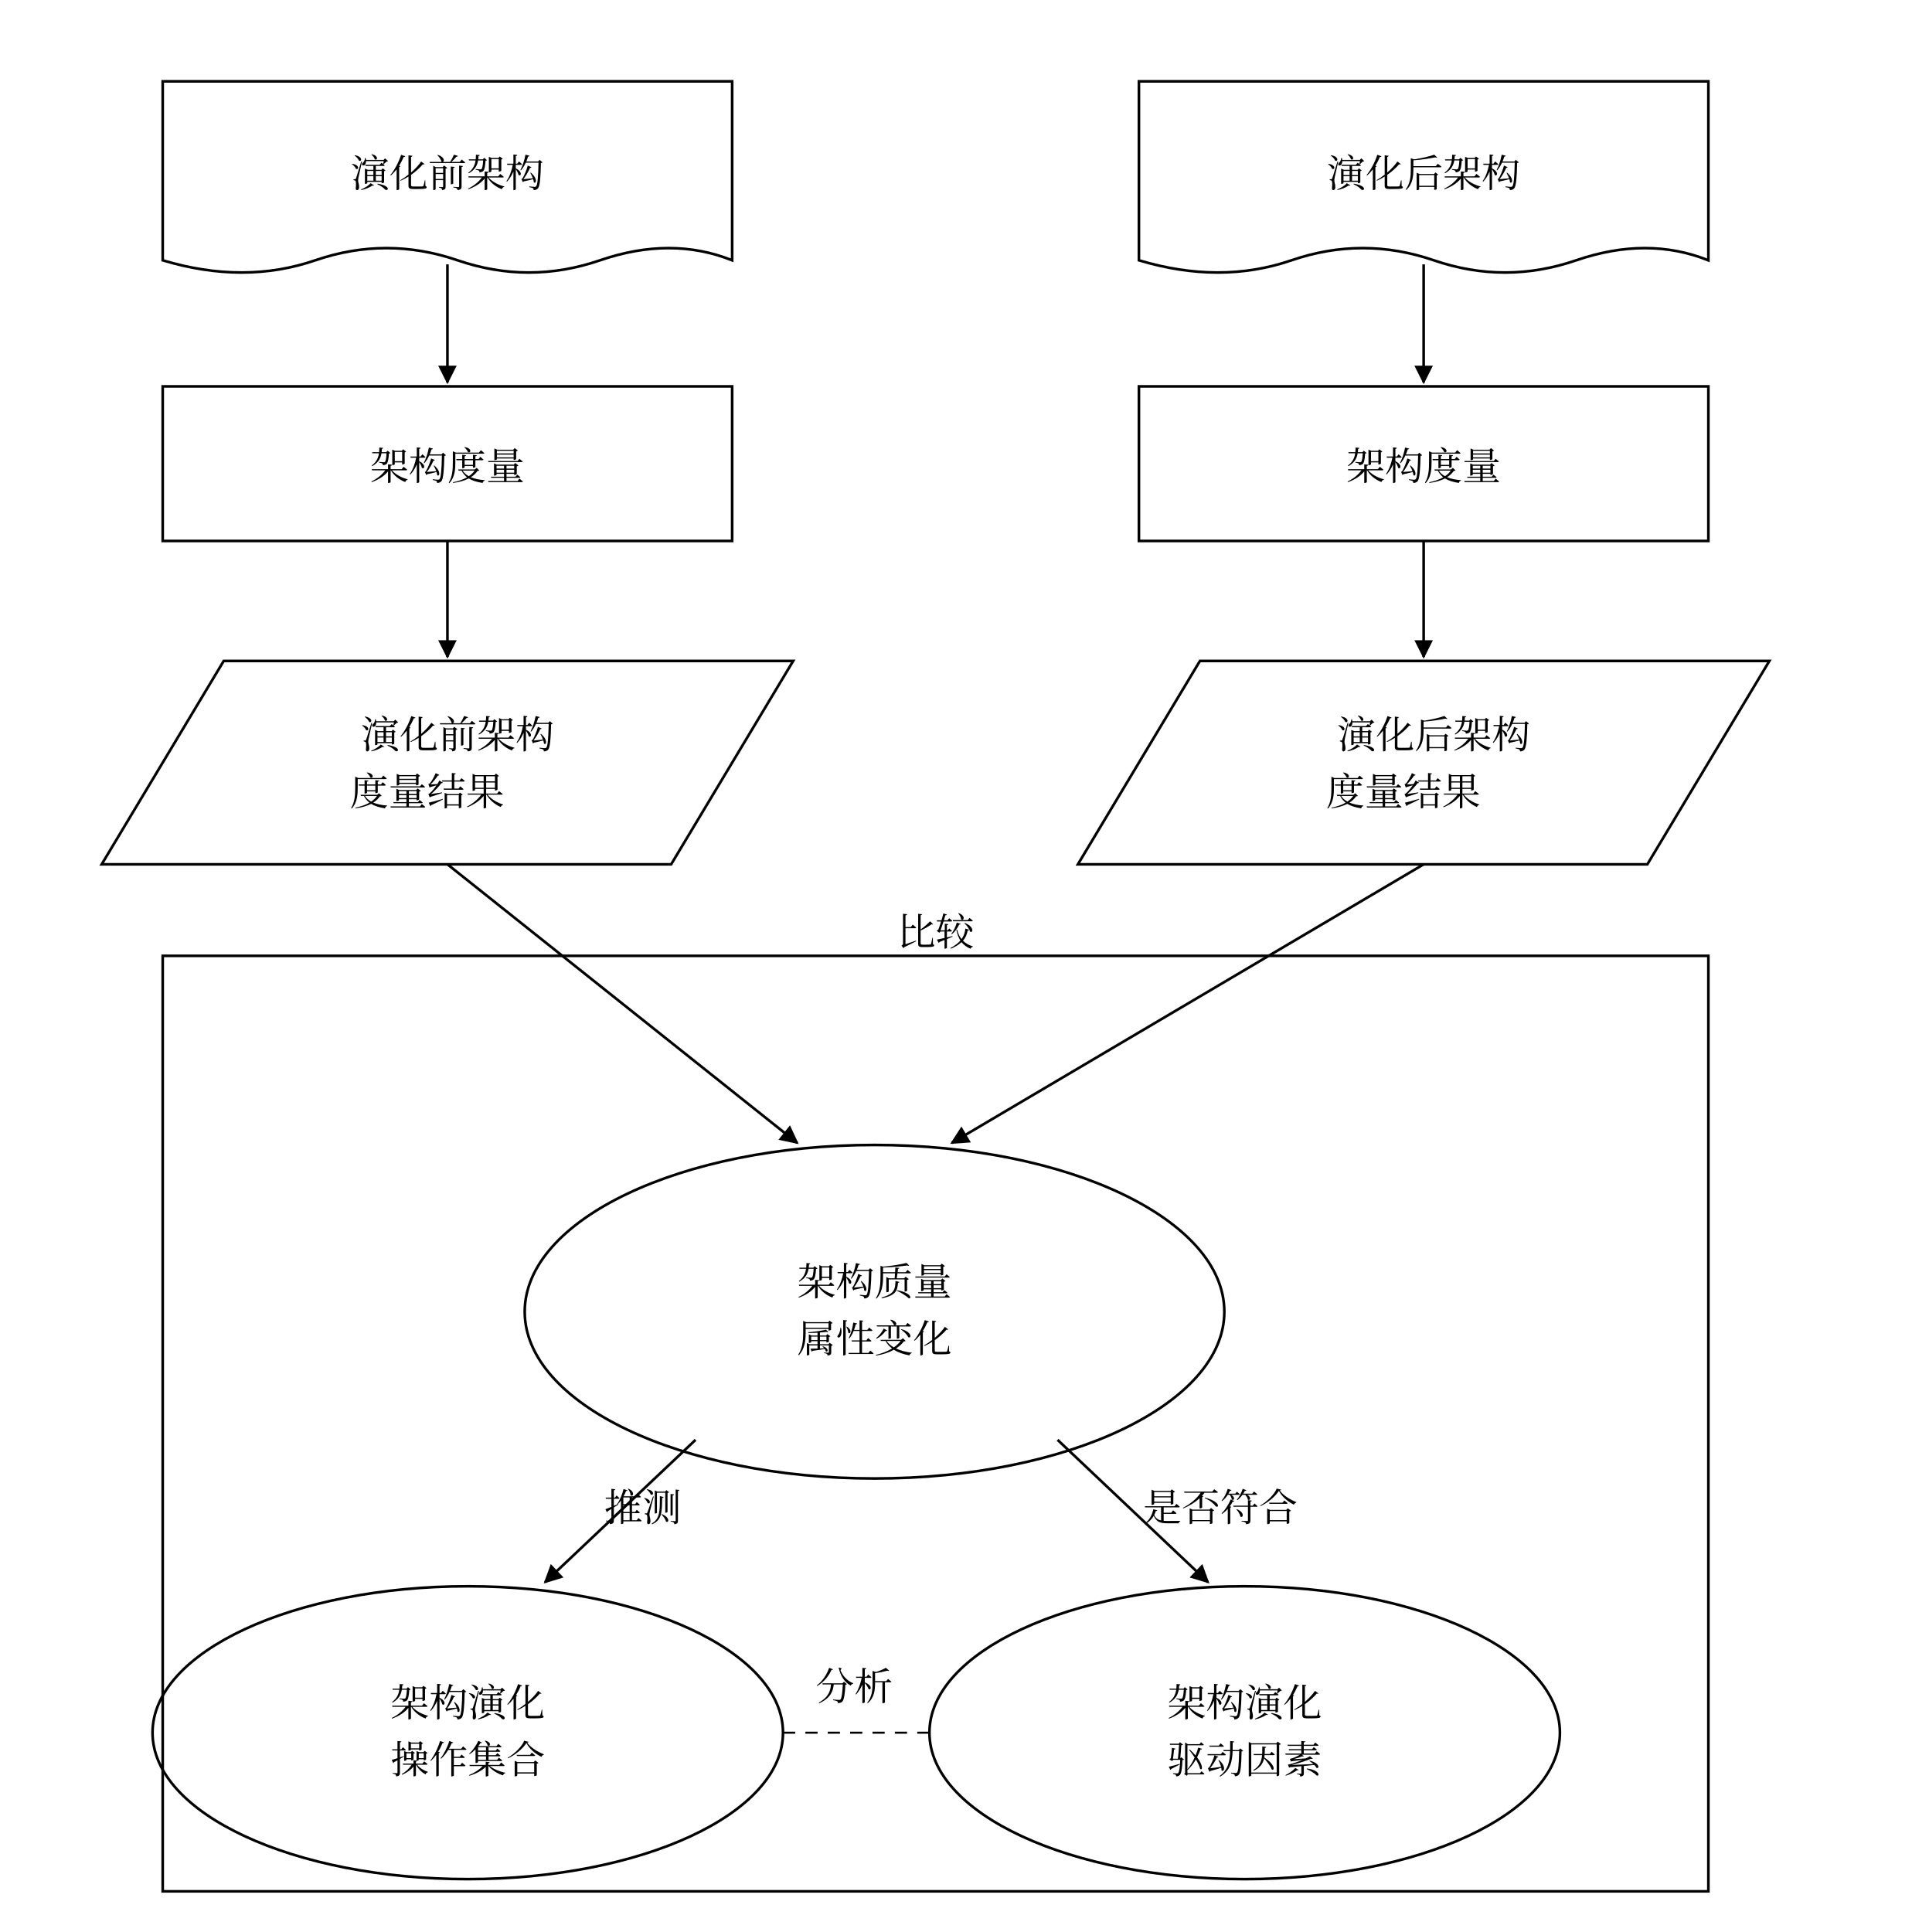
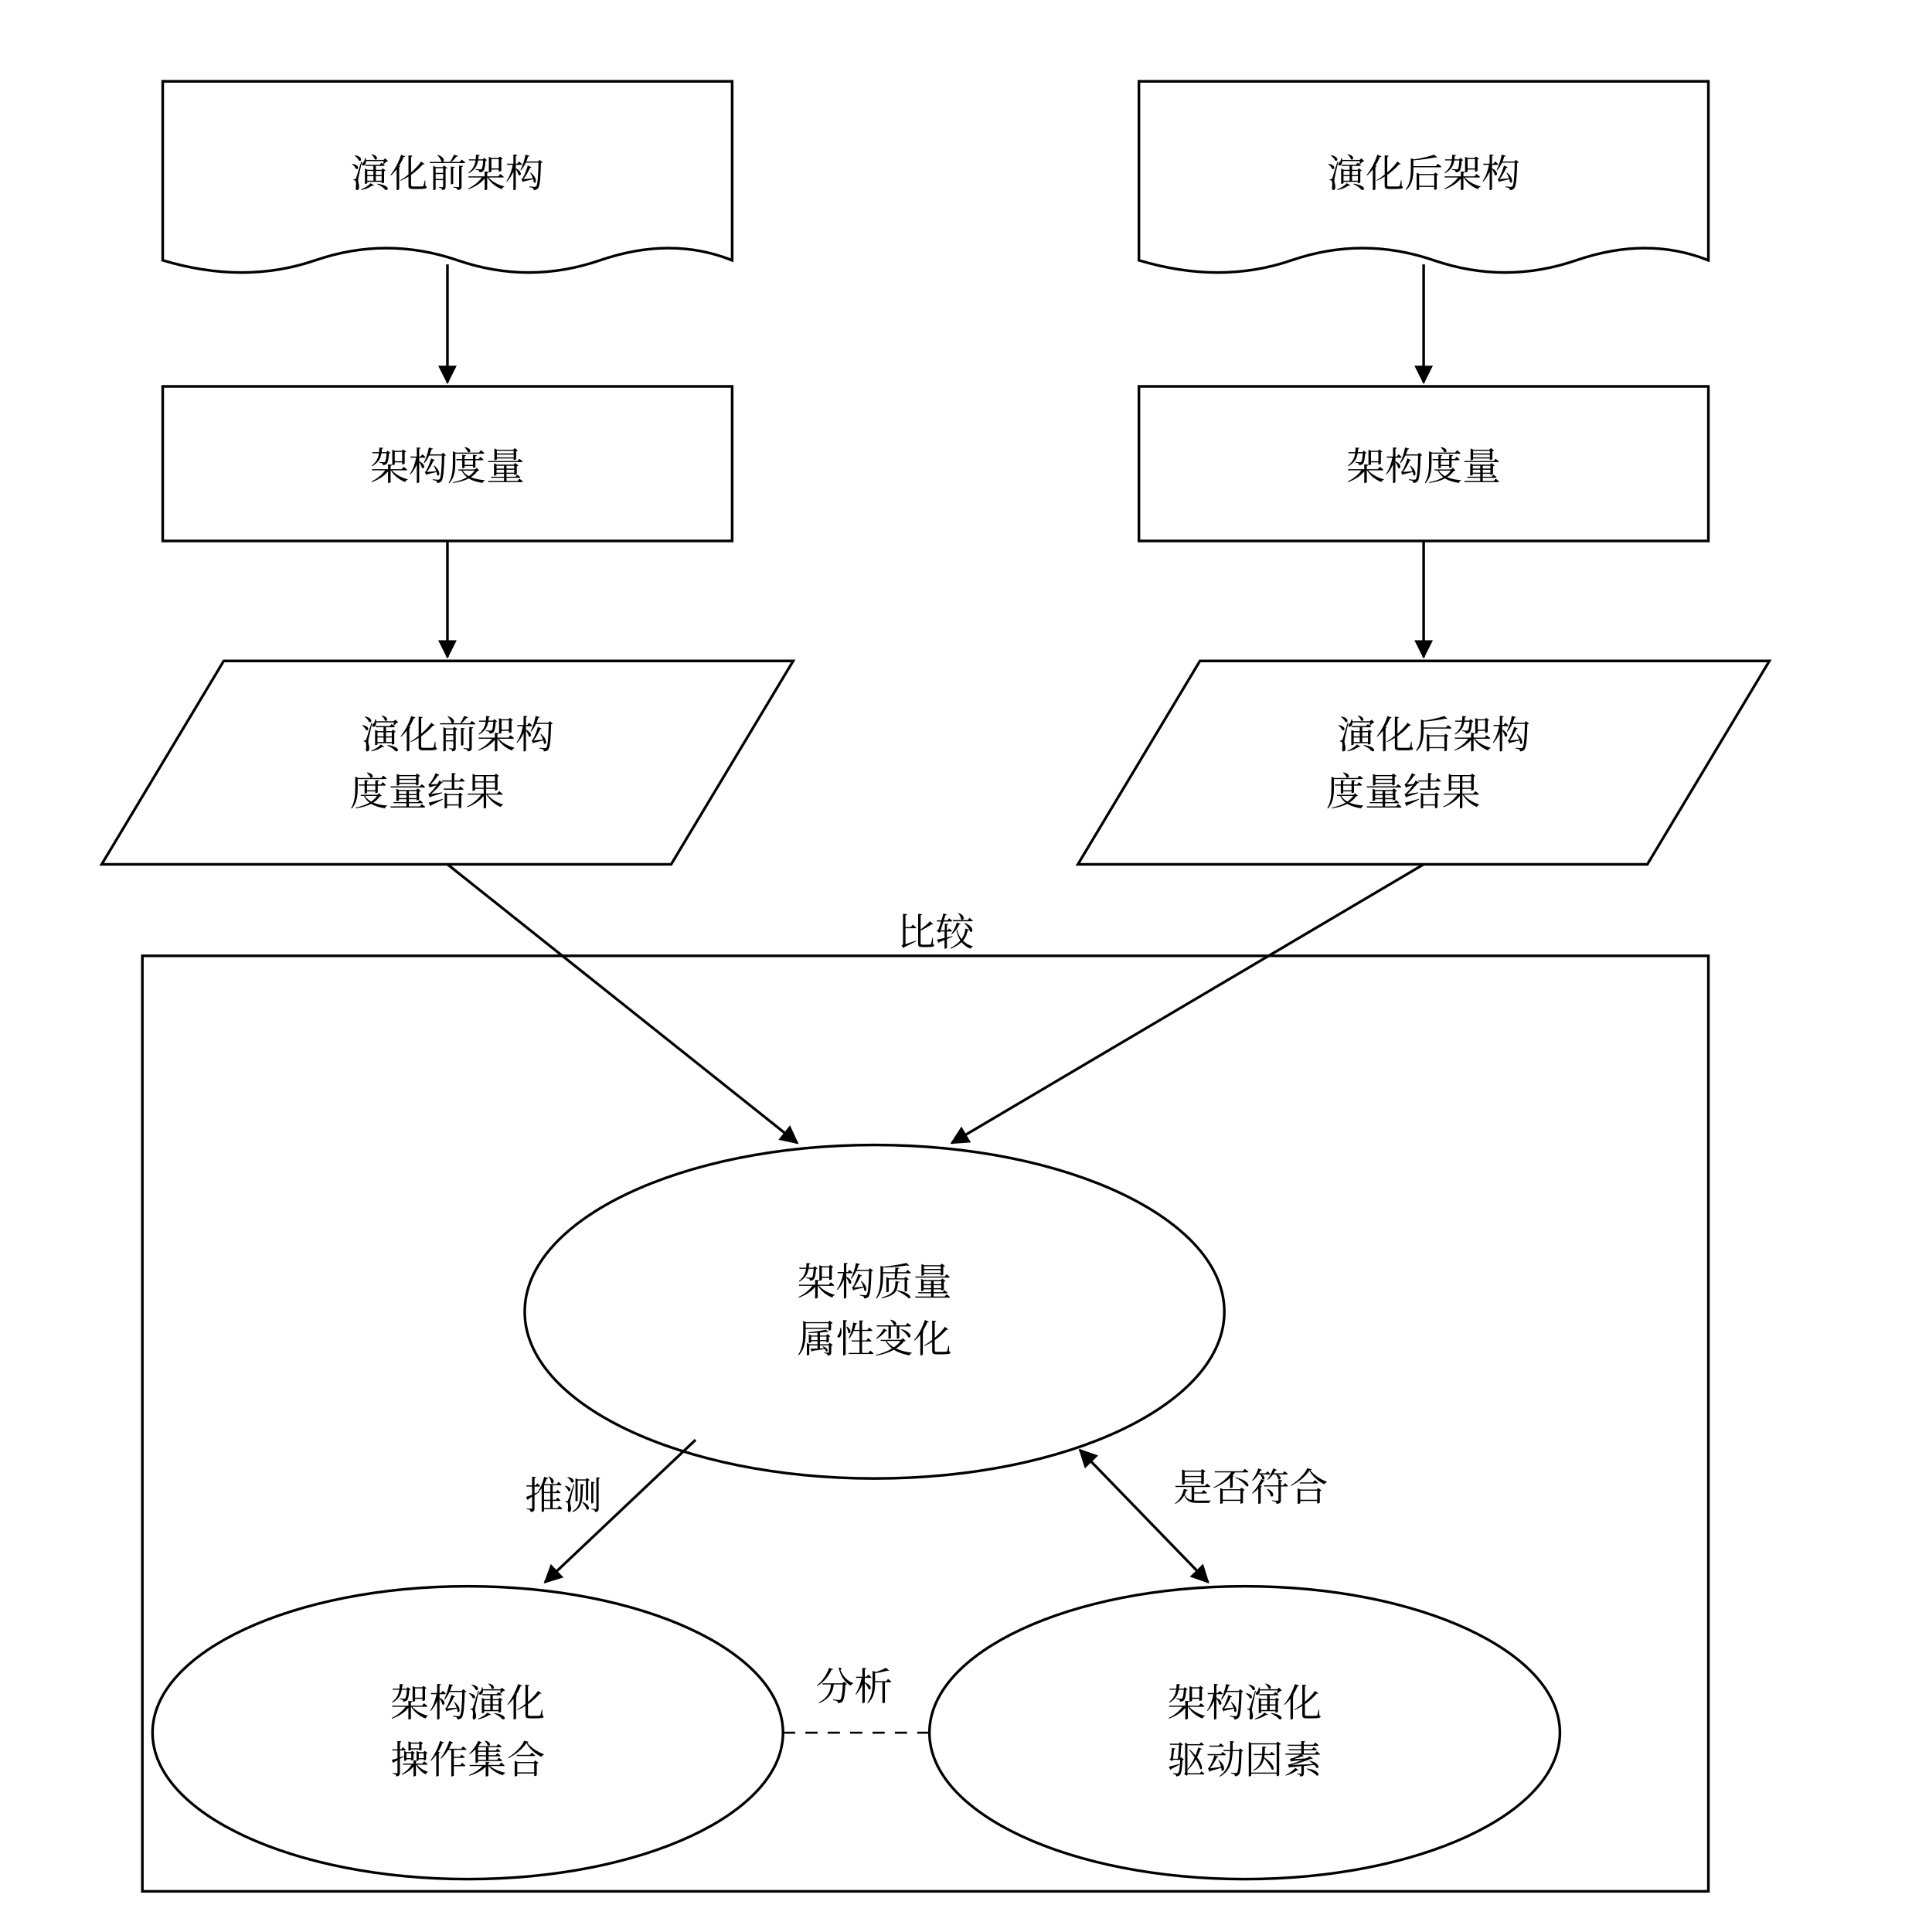
<svg xmlns="http://www.w3.org/2000/svg" viewBox="0 0 940 950" font-family="Liberation Serif, SimSun, 'Noto Serif CJK SC', 'WenQuanYi Zen Hei', 'Droid Sans Fallback', serif" font-size="19">
  <defs>
    <marker id="ar" viewBox="0 0 10 10" refX="9" refY="5" markerWidth="7" markerHeight="7" orient="auto-start-reverse">
      <path d="M0,0 L10,5 L0,10 z" fill="#000" />
    </marker>
  </defs>
  <g fill="none" stroke="#000" stroke-width="1.3">
    <path d="M80,40 L360,40 L360,128 Q330,116 295,128 Q260,140 225,128 Q190,116 155,128 Q120,140 80,128 Z" />
    <line x1="220" y1="130" x2="220" y2="188" marker-end="url(#ar)" />
    <rect x="80" y="190" width="280" height="76" />
    <line x1="220" y1="266" x2="220" y2="323" marker-end="url(#ar)" />
    <polygon points="110,325 390,325 330,425 50,425" />
    <path d="M560,40 L840,40 L840,128 Q810,116 775,128 Q740,140 705,128 Q670,116 635,128 Q600,140 560,128 Z" />
    <line x1="700" y1="130" x2="700" y2="188" marker-end="url(#ar)" />
    <rect x="560" y="190" width="280" height="76" />
    <line x1="700" y1="266" x2="700" y2="323" marker-end="url(#ar)" />
    <polygon points="590,325 870,325 810,425 530,425" />
-     <rect x="80" y="470" width="760" height="460" />
+     <rect x="70" y="470" width="770" height="460" />
    <line x1="220" y1="425" x2="392" y2="562" marker-end="url(#ar)" />
    <line x1="700" y1="425" x2="468" y2="562" marker-end="url(#ar)" />
    <ellipse cx="430" cy="645" rx="172" ry="82" />
    <ellipse cx="230" cy="852" rx="155" ry="72" />
    <ellipse cx="612" cy="852" rx="155" ry="72" />
    <line x1="342" y1="708" x2="268" y2="778" marker-end="url(#ar)" />
-     <line x1="520" y1="708" x2="594" y2="778" marker-end="url(#ar)" />
+     <line x1="531" y1="713" x2="594" y2="778" marker-start="url(#ar)" marker-end="url(#ar)" />
    <line x1="385" y1="852" x2="457" y2="852" stroke-dasharray="6 5" stroke-width="1" />
  </g>
  <g fill="#000" stroke="none" text-anchor="middle">
    <text x="220" y="92">演化前架构</text>
    <text x="220" y="236">架构度量</text>
    <text x="225" y="368">演化前架构</text>
    <text x="210" y="396">度量结果</text>
    <text x="700" y="92">演化后架构</text>
    <text x="700" y="236">架构度量</text>
    <text x="705" y="368">演化后架构</text>
    <text x="690" y="396">度量结果</text>
    <text x="460" y="465">比较</text>
    <text x="430" y="637">架构质量</text>
    <text x="430" y="665">属性变化</text>
-     <text x="316" y="748">推测</text>
-     <text x="600" y="748">是否符合</text>
+     <text x="277" y="742">推测</text>
+     <text x="615" y="738">是否符合</text>
    <text x="230" y="844">架构演化</text>
    <text x="230" y="872">操作集合</text>
    <text x="420" y="836">分析</text>
    <text x="612" y="844">架构演化</text>
    <text x="612" y="872">驱动因素</text>
  </g>
</svg>
